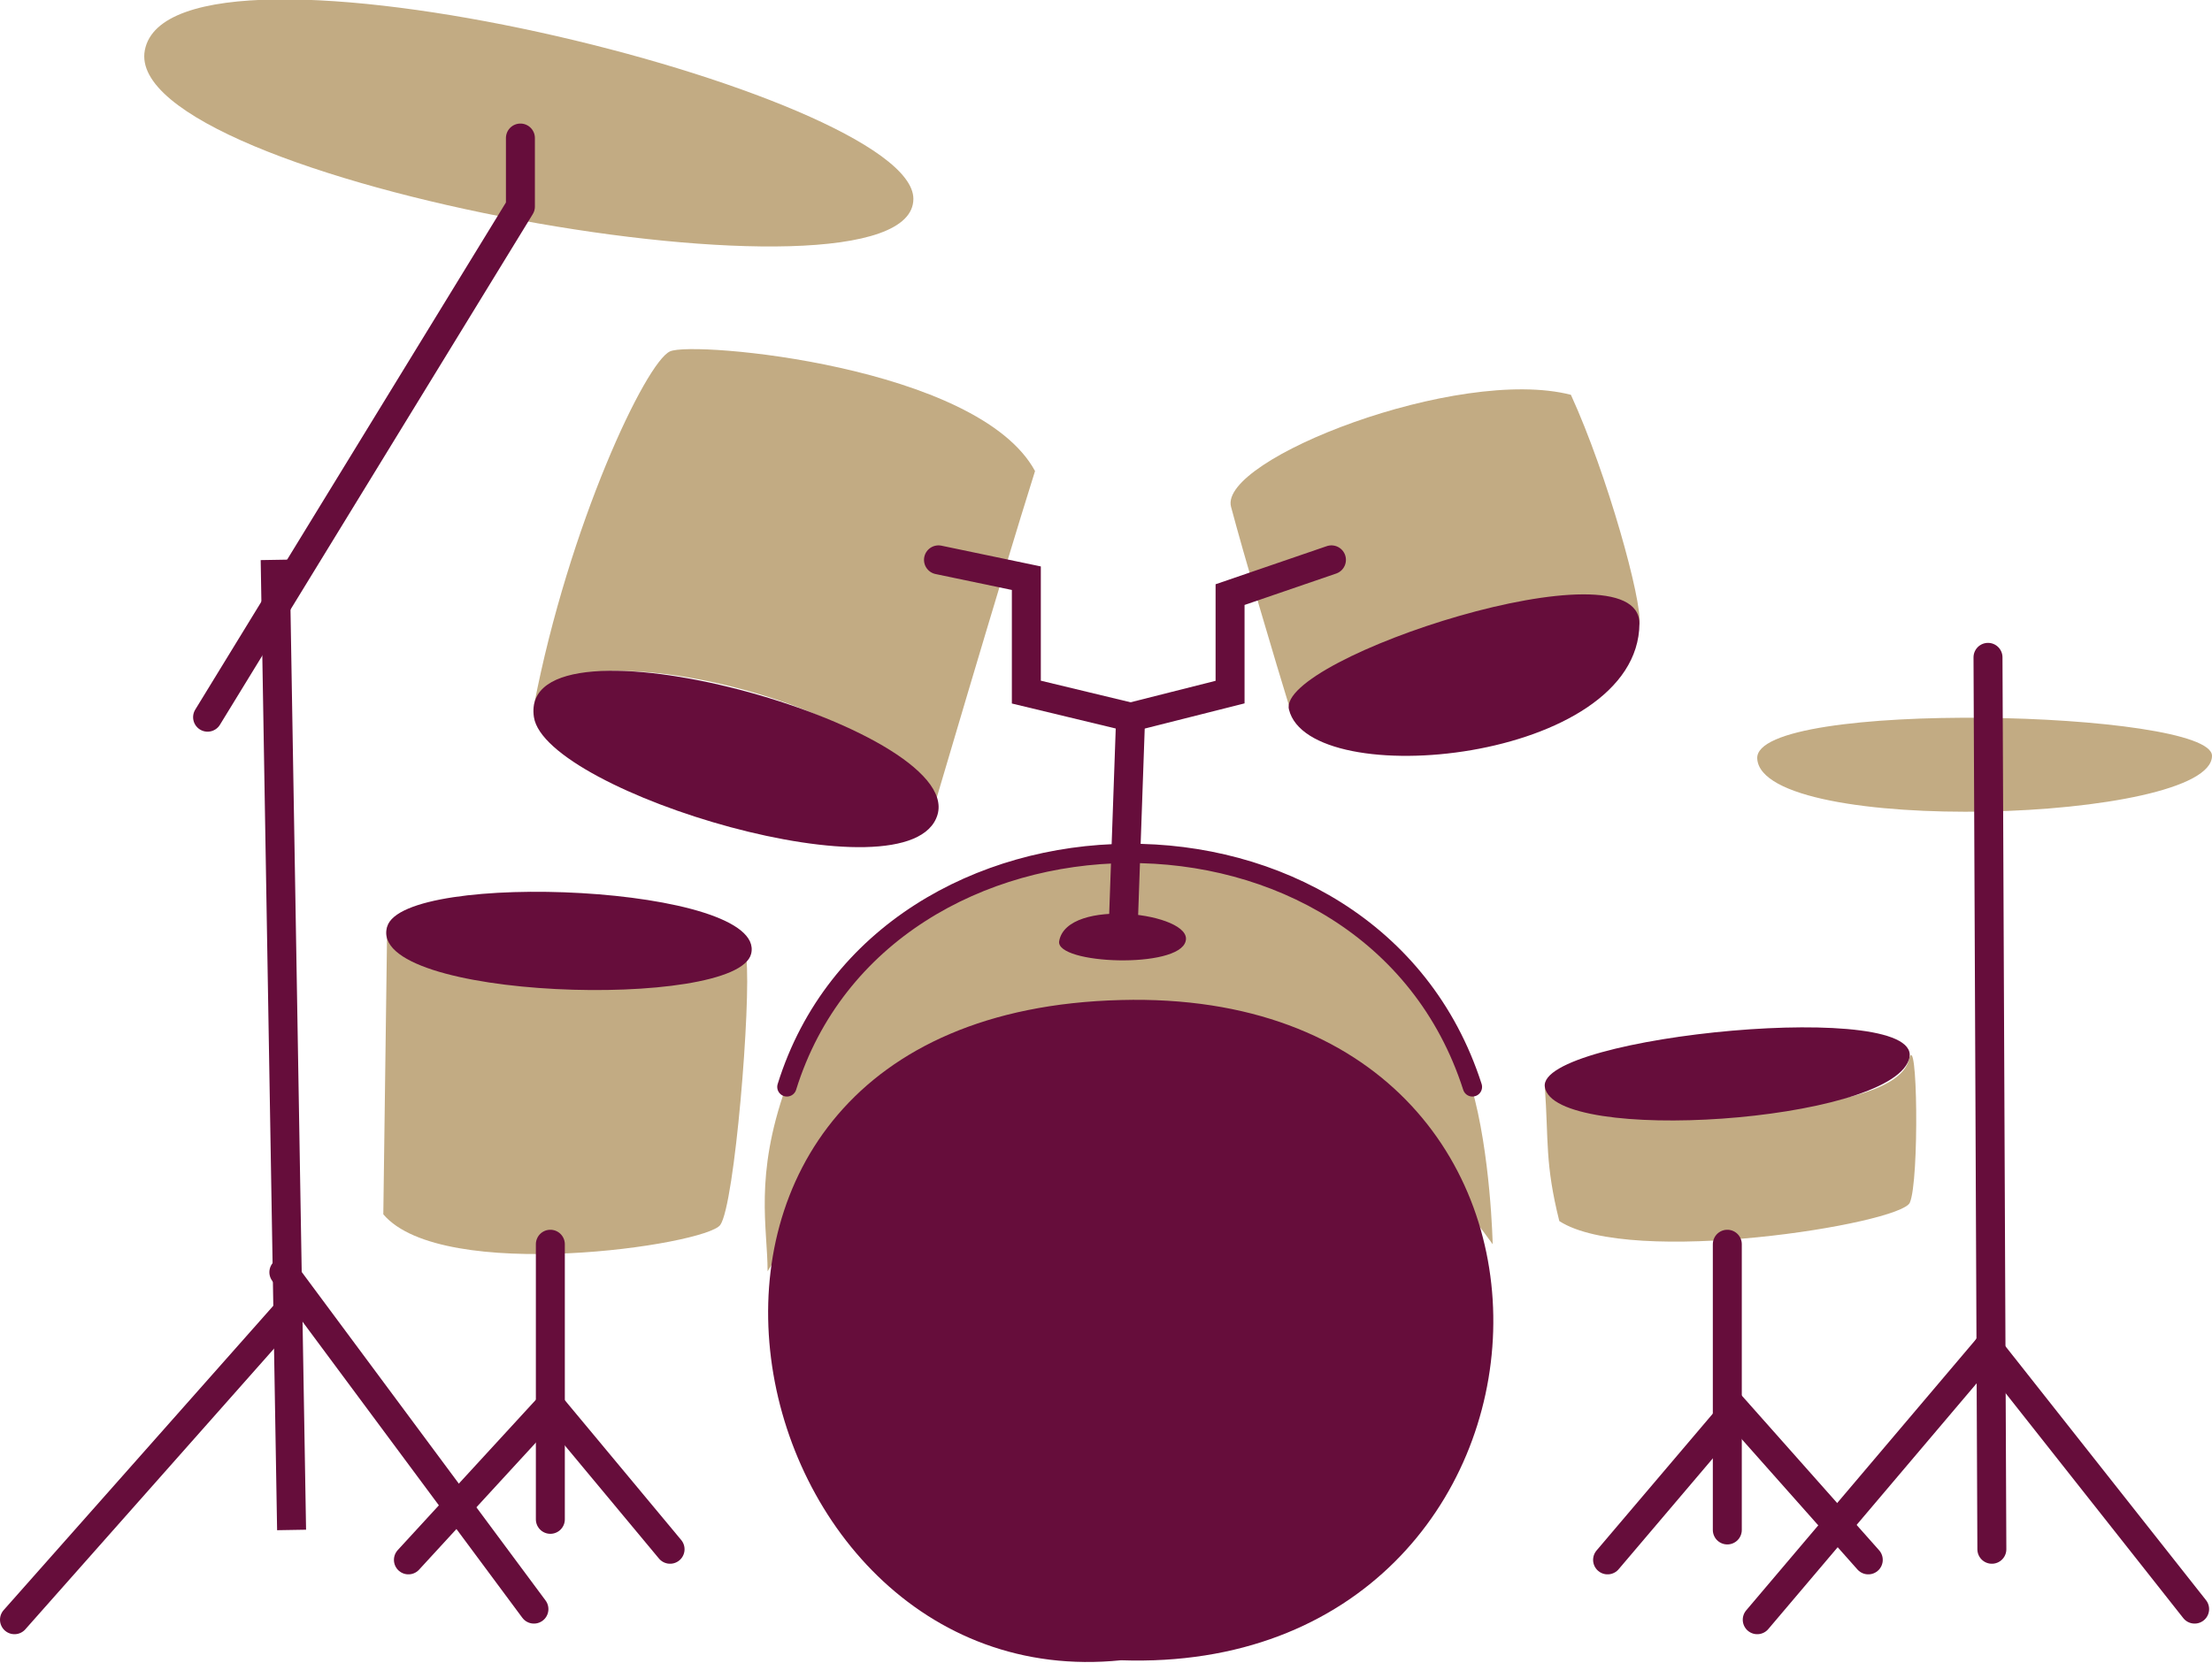
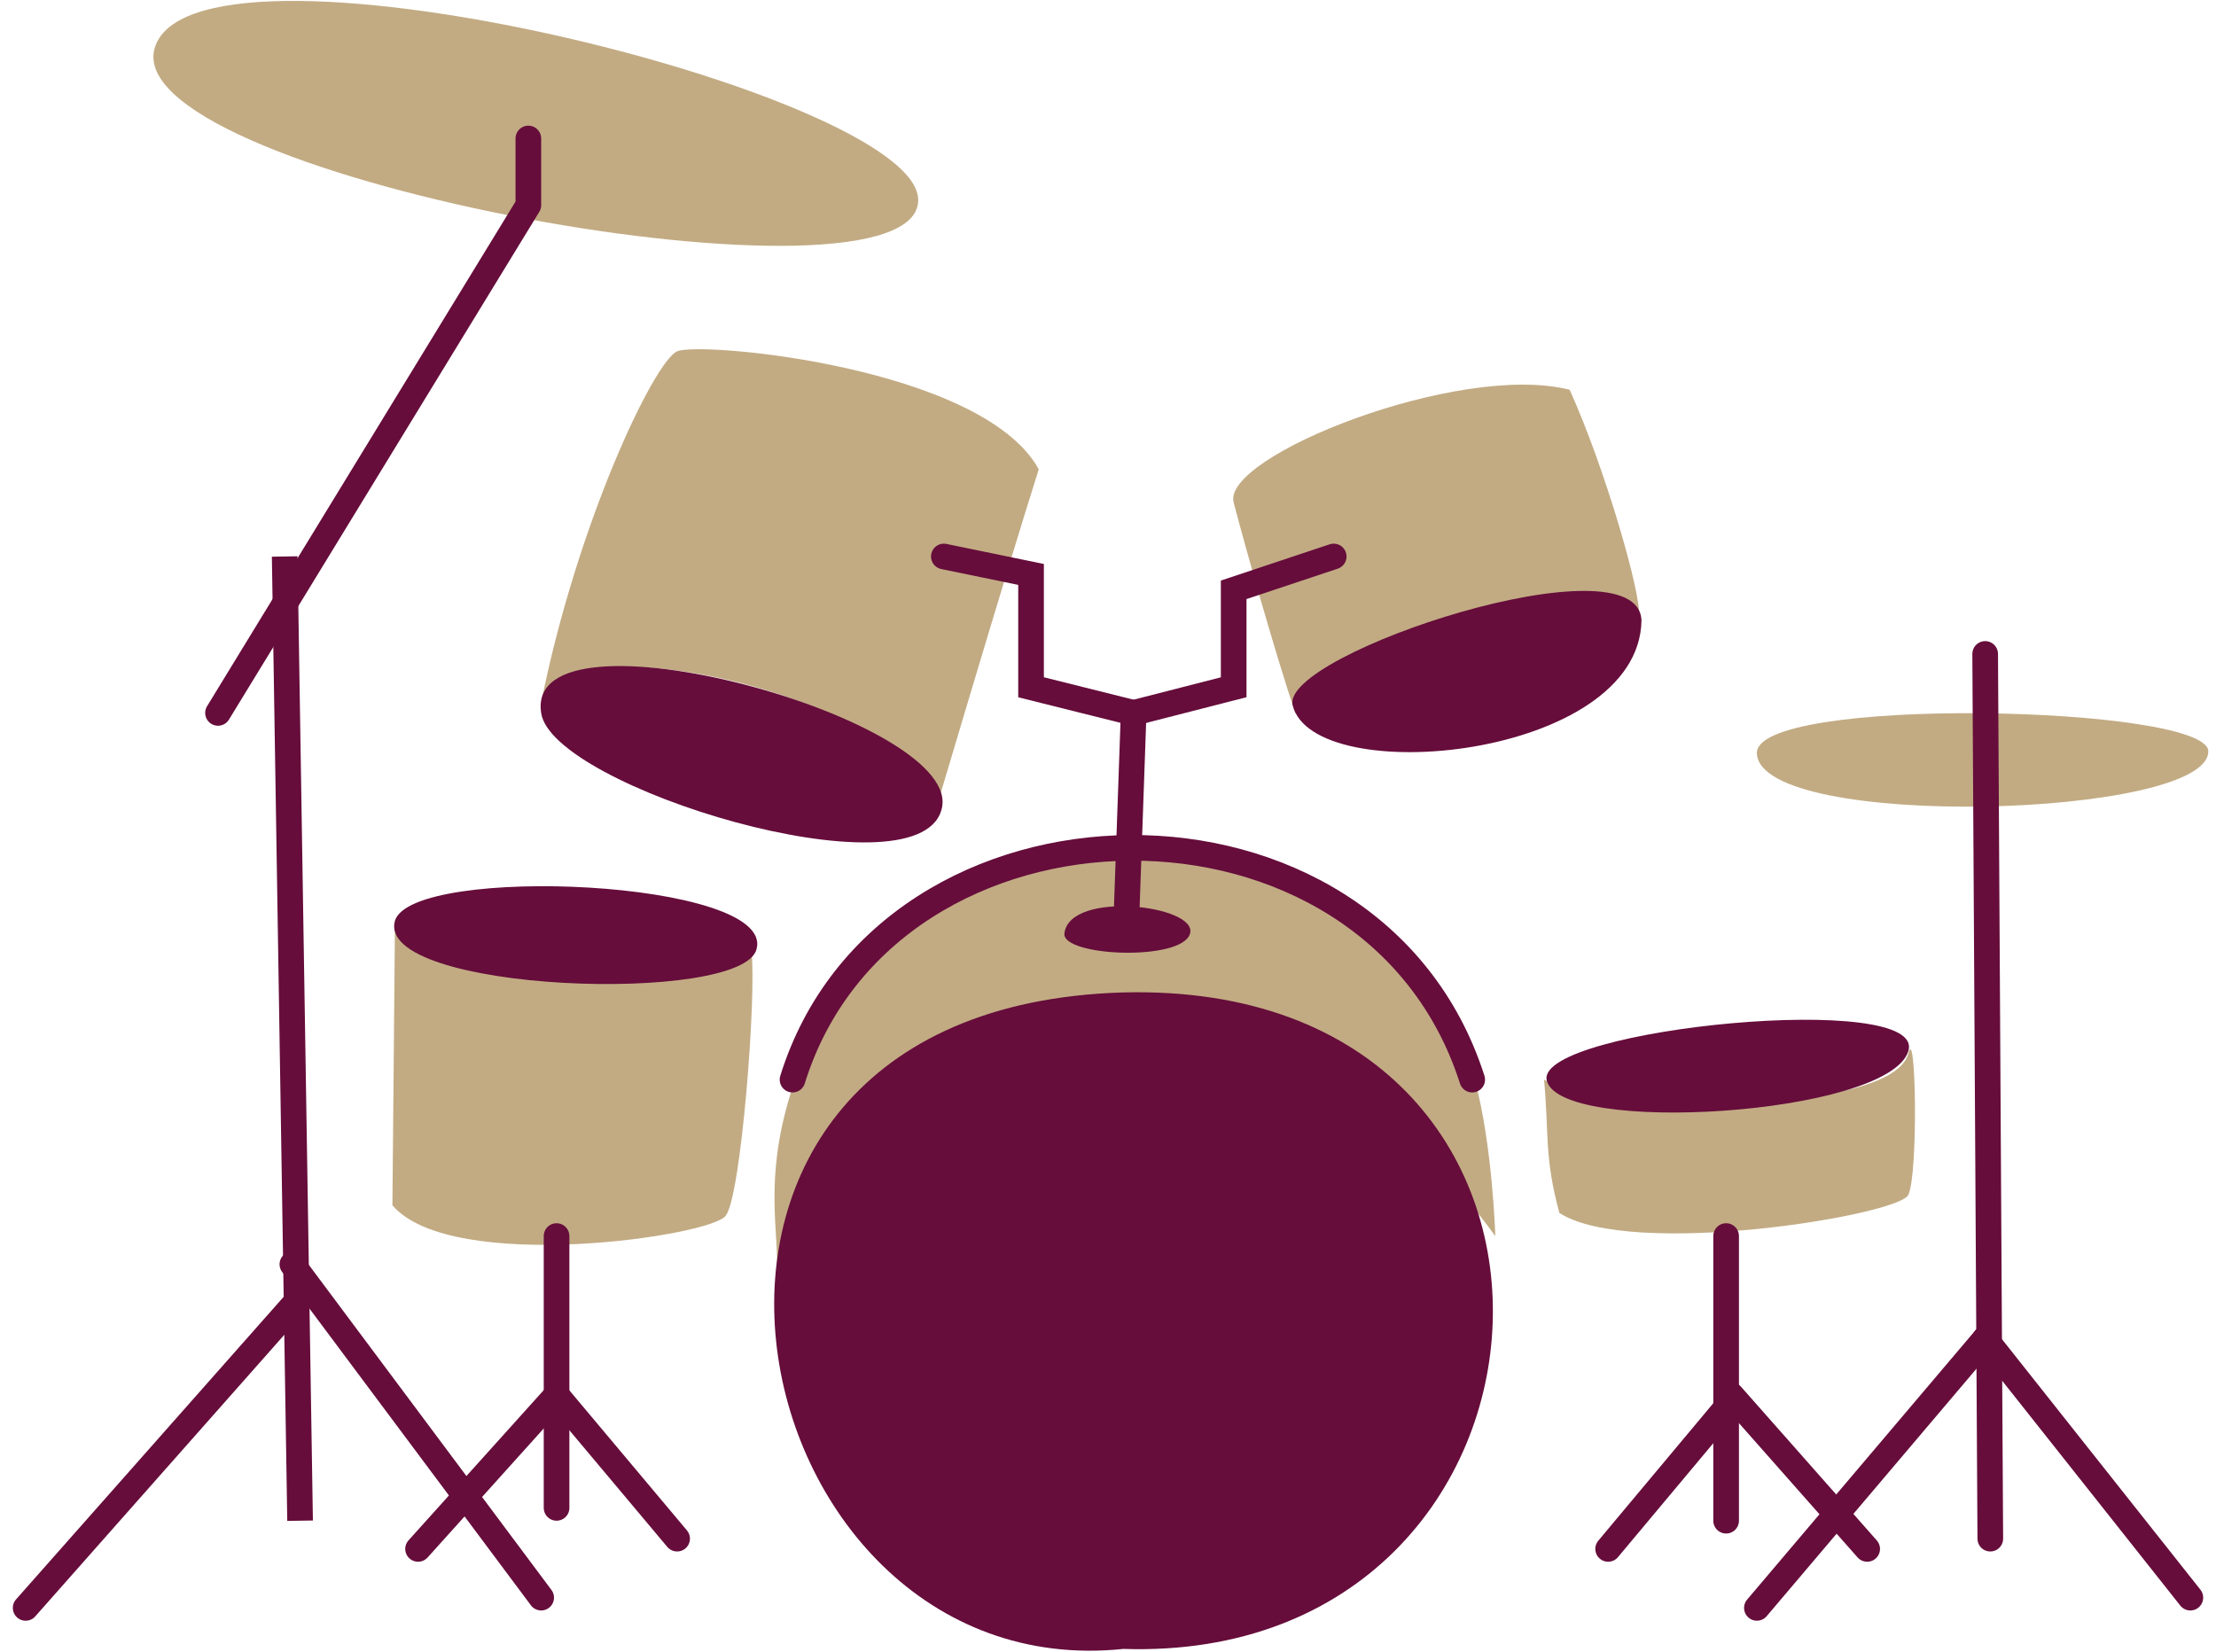
- <svg xmlns="http://www.w3.org/2000/svg" version="1.1" id="drums" x="0px" y="0px" viewBox="0 0 229.1 172.2" style="enable-background:new 0 0 229.1 172.2;" xml:space="preserve">
+ <svg xmlns="http://www.w3.org/2000/svg" version="1.1" id="Layer_1" x="0px" y="0px" viewBox="0 0 86.4 64.4" style="enable-background:new 0 0 86.4 64.4;" xml:space="preserve">
  <style type="text/css">
	.st0{fill:#C2AB83;}
- 	.st1{fill:none;stroke:#660D3B;stroke-width:2;stroke-linecap:round;stroke-miterlimit:10;}
- 	.st2{fill:#660D3B;}
- 	.st3{fill:none;stroke:#660D3B;stroke-width:3;stroke-linecap:round;stroke-linejoin:round;stroke-miterlimit:10;}
- 	.st4{fill:none;stroke:#660D3B;stroke-width:3;stroke-linejoin:round;stroke-miterlimit:10;}
- 	.st5{fill:none;stroke:#660D3B;stroke-width:3;stroke-linecap:round;stroke-miterlimit:10;}
+ 	.st1{fill:#660D3B;}
+ 	.st2{fill:none;stroke:#660D3B;stroke-linecap:round;stroke-miterlimit:10;}
+ 	.st3{fill:none;stroke:#660D3B;stroke-linecap:round;stroke-linejoin:round;stroke-miterlimit:10;}
+ 	.st4{fill:none;stroke:#660D3B;stroke-linejoin:round;stroke-miterlimit:10;}
</style>
-   <g id="beige">
-     <path class="st0" d="M154.6,128.9c0,0-0.2-9.4-2.2-16.3c-8.2-28.2-58.9-34-71,0c-3.3,9.3-1.9,14.6-1.9,19.1   C103.3,92.7,136.4,103.6,154.6,128.9z" />
-     <path class="st0" d="M40.1,96l-0.4,29.8c6.1,7.2,33.4,3.2,34.9,1.1c1.5-2.1,3.2-23.1,2.7-27.6C70.7,98.5,42.3,103.6,40.1,96z" />
-     <path class="st0" d="M197.7,109.8c0.9-3.5,1.1,12.6,0.1,14.8s-28.9,6.7-36.3,1.9c-1.5-6-1.1-8.3-1.5-13.9   C166.5,116.1,196.1,116.4,197.7,109.8z" />
-     <path class="st0" d="M182,78.6c-0.4-6.2,47.1-5,47.1-0.3C229.1,85.2,182.5,86.7,182,78.6z" />
-     <path class="st0" d="M15,5.2c2.8-14.5,79.6,4.4,79.6,15.4C94.6,33.4,12.4,18.8,15,5.2z" />
-     <path class="st0" d="M133.9,74.4c-2-6.5-5.1-17-6.4-21.9s23.5-14.6,35.2-11.6c3.8,8.3,7.4,21.4,7.1,23.7   C169.5,66.8,133.9,74.4,133.9,74.4z" />
-     <path class="st0" d="M96,86.1c3.6-11.7-38.4-22.4-40.7-13c3.6-18.7,11.6-35.6,14.1-36.7c2.4-1.1,31.9,1.5,37.8,12.4   C103.7,59.9,96,86.1,96,86.1z" />
-   </g>
-   <g id="red">
-     <path class="st1" d="M81.5,112.6c9.9-31.8,60.5-32.7,71,0" />
-     <path class="st2" d="M160,112.6c0.9,6,35.5,3.7,37.7-2.8C200,103.3,159.2,107.3,160,112.6z" />
-     <path class="st2" d="M133.5,73.5c2.1,8.7,36.2,5.5,36.3-8.9C169.8,55.9,132.2,68.2,133.5,73.5z" />
-     <line class="st3" x1="178.9" y1="128.9" x2="178.9" y2="158.5" />
-     <line class="st3" x1="179.3" y1="145.6" x2="193.5" y2="161.6" />
-     <line class="st3" x1="178.9" y1="147" x2="166.5" y2="161.6" />
-     <line class="st3" x1="205.9" y1="139.6" x2="182" y2="167.8" />
-     <line class="st3" x1="205.9" y1="139.6" x2="227.3" y2="166.7" />
-     <line class="st3" x1="206.3" y1="160.5" x2="205.9" y2="68.1" />
-     <line class="st3" x1="57" y1="128.9" x2="57" y2="157.4" />
-     <line class="st3" x1="57" y1="145.6" x2="69.4" y2="160.5" />
-     <line class="st3" x1="57" y1="145.6" x2="42.3" y2="161.6" />
-     <path class="st2" d="M40.1,96c-2.3,7.6,36.3,8.7,37.7,2.8C79.5,91.7,41.8,90.1,40.1,96z" />
-     <path class="st2" d="M55.3,74.3c1.2,7.8,39.1,19.2,41.8,10.1C99.8,75.2,53.5,62.4,55.3,74.3z" />
-     <polyline class="st3" points="53.9,14.3 53.9,21.4 21.5,74.3  " />
-     <line class="st4" x1="28.5" y1="58" x2="30.2" y2="158.5" />
-     <line class="st5" x1="29.4" y1="131.8" x2="55.3" y2="166.7" />
-     <line class="st3" x1="30.2" y1="135.4" x2="1.5" y2="167.8" />
-     <path class="st2" d="M109.7,97.5c-0.4,2.4,12.4,2.9,13.1,0C123.6,94.6,110.5,92.9,109.7,97.5z" />
-     <polyline class="st5" points="116.3,97 117.1,74.3 106.3,71.7 106.3,59.9 97.2,58  " />
-     <polyline class="st5" points="117.1,74.3 127.4,71.7 127.4,61.6 137.9,58  " />
-     <path class="st2" d="M116.1,103.6c53.5-1.4,49.3,70.1,0,68.4C75,176.2,60.3,105,116.1,103.6z" />
-   </g>
+   <path class="st0" d="M58.3,48.2c0,0-0.1-3.5-0.8-6.1c-3.1-10.5-22-12.7-26.5,0c-1.2,3.5-0.7,5.5-0.7,7.2  C39.1,34.7,51.4,38.7,58.3,48.2z" />
+   <path class="st0" d="M15.4,35.9L15.3,47c2.3,2.7,12.5,1.2,13,0.4c0.6-0.8,1.2-8.6,1-10.3C26.9,36.8,16.3,38.7,15.4,35.9z" />
+   <path class="st0" d="M74.4,41.1c0.3-1.3,0.4,4.7,0,5.5s-10.8,2.5-13.6,0.7c-0.6-2.2-0.4-3.1-0.6-5.2C62.7,43.4,73.7,43.5,74.4,41.1z  " />
+   <path class="st0" d="M68.5,29.4c-0.2-2.3,17.6-1.9,17.6-0.1C86.1,31.9,68.7,32.4,68.5,29.4z" />
+   <path class="st0" d="M6,2c1.1-5.4,29.8,1.6,29.8,5.8C35.8,12.5,5.1,7,6,2z" />
+   <path class="st0" d="M50.5,27.8c-0.8-2.4-1.9-6.3-2.4-8.2c-0.5-1.8,8.8-5.5,13.1-4.4c1.4,3.1,2.8,8,2.7,8.8  C63.8,25,50.5,27.8,50.5,27.8z" />
+   <path class="st0" d="M36.3,32.2c1.3-4.4-14.4-8.4-15.2-4.8c1.4-7,4.4-13.3,5.3-13.7c0.9-0.4,11.9,0.6,14.1,4.6  C39.2,22.4,36.3,32.2,36.3,32.2z" />
+   <path class="st1" d="M43.8,38.7c20-0.5,18.4,26.2,0,25.6C28.5,65.9,23,39.3,43.8,38.7z" />
+   <path class="st2" d="M30.9,42.1c3.7-11.9,22.6-12.2,26.5,0" />
+   <path class="st1" d="M60.3,42.1c0.4,2.2,13.3,1.4,14.1-1.1C75.2,38.6,60,40.1,60.3,42.1z" />
+   <path class="st1" d="M50.4,27.5c0.8,3.3,13.5,2.1,13.6-3.3C63.9,20.9,49.9,25.5,50.4,27.5z" />
+   <line class="st3" x1="67.3" y1="48.2" x2="67.3" y2="59.3" />
+   <line class="st3" x1="67.5" y1="54.4" x2="72.8" y2="60.4" />
+   <line class="st3" x1="67.3" y1="54.9" x2="62.7" y2="60.4" />
+   <line class="st3" x1="77.4" y1="52.2" x2="68.5" y2="62.7" />
+   <line class="st3" x1="77.4" y1="52.2" x2="85.4" y2="62.3" />
+   <line class="st3" x1="77.6" y1="60" x2="77.4" y2="25.5" />
+   <line class="st3" x1="21.7" y1="48.2" x2="21.7" y2="58.8" />
+   <line class="st3" x1="21.7" y1="54.4" x2="26.4" y2="60" />
+   <line class="st3" x1="21.7" y1="54.4" x2="16.3" y2="60.4" />
+   <path class="st1" d="M15.4,35.9c-0.8,2.8,13.6,3.3,14.1,1.1C30.2,34.3,16.1,33.7,15.4,35.9z" />
+   <path class="st1" d="M21.1,27.8c0.4,2.9,14.6,7.2,15.6,3.8C37.8,28.1,20.4,23.3,21.1,27.8z" />
+   <polyline class="st3" points="20.6,5.4 20.6,8 8.5,27.8 " />
+   <line class="st4" x1="11.1" y1="21.7" x2="11.7" y2="59.3" />
+   <line class="st2" x1="11.4" y1="49.3" x2="21.1" y2="62.3" />
+   <line class="st3" x1="11.7" y1="50.6" x2="1" y2="62.7" />
+   <path class="st1" d="M41.5,36.4c-0.1,0.9,4.6,1.1,4.9,0S41.7,34.7,41.5,36.4z" />
+   <polyline class="st2" points="43.9,36.3 44.2,27.8 40.2,26.8 40.2,22.4 36.8,21.7 " />
+   <polyline class="st2" points="44.2,27.8 48.1,26.8 48.1,23 52,21.7 " />
</svg>
